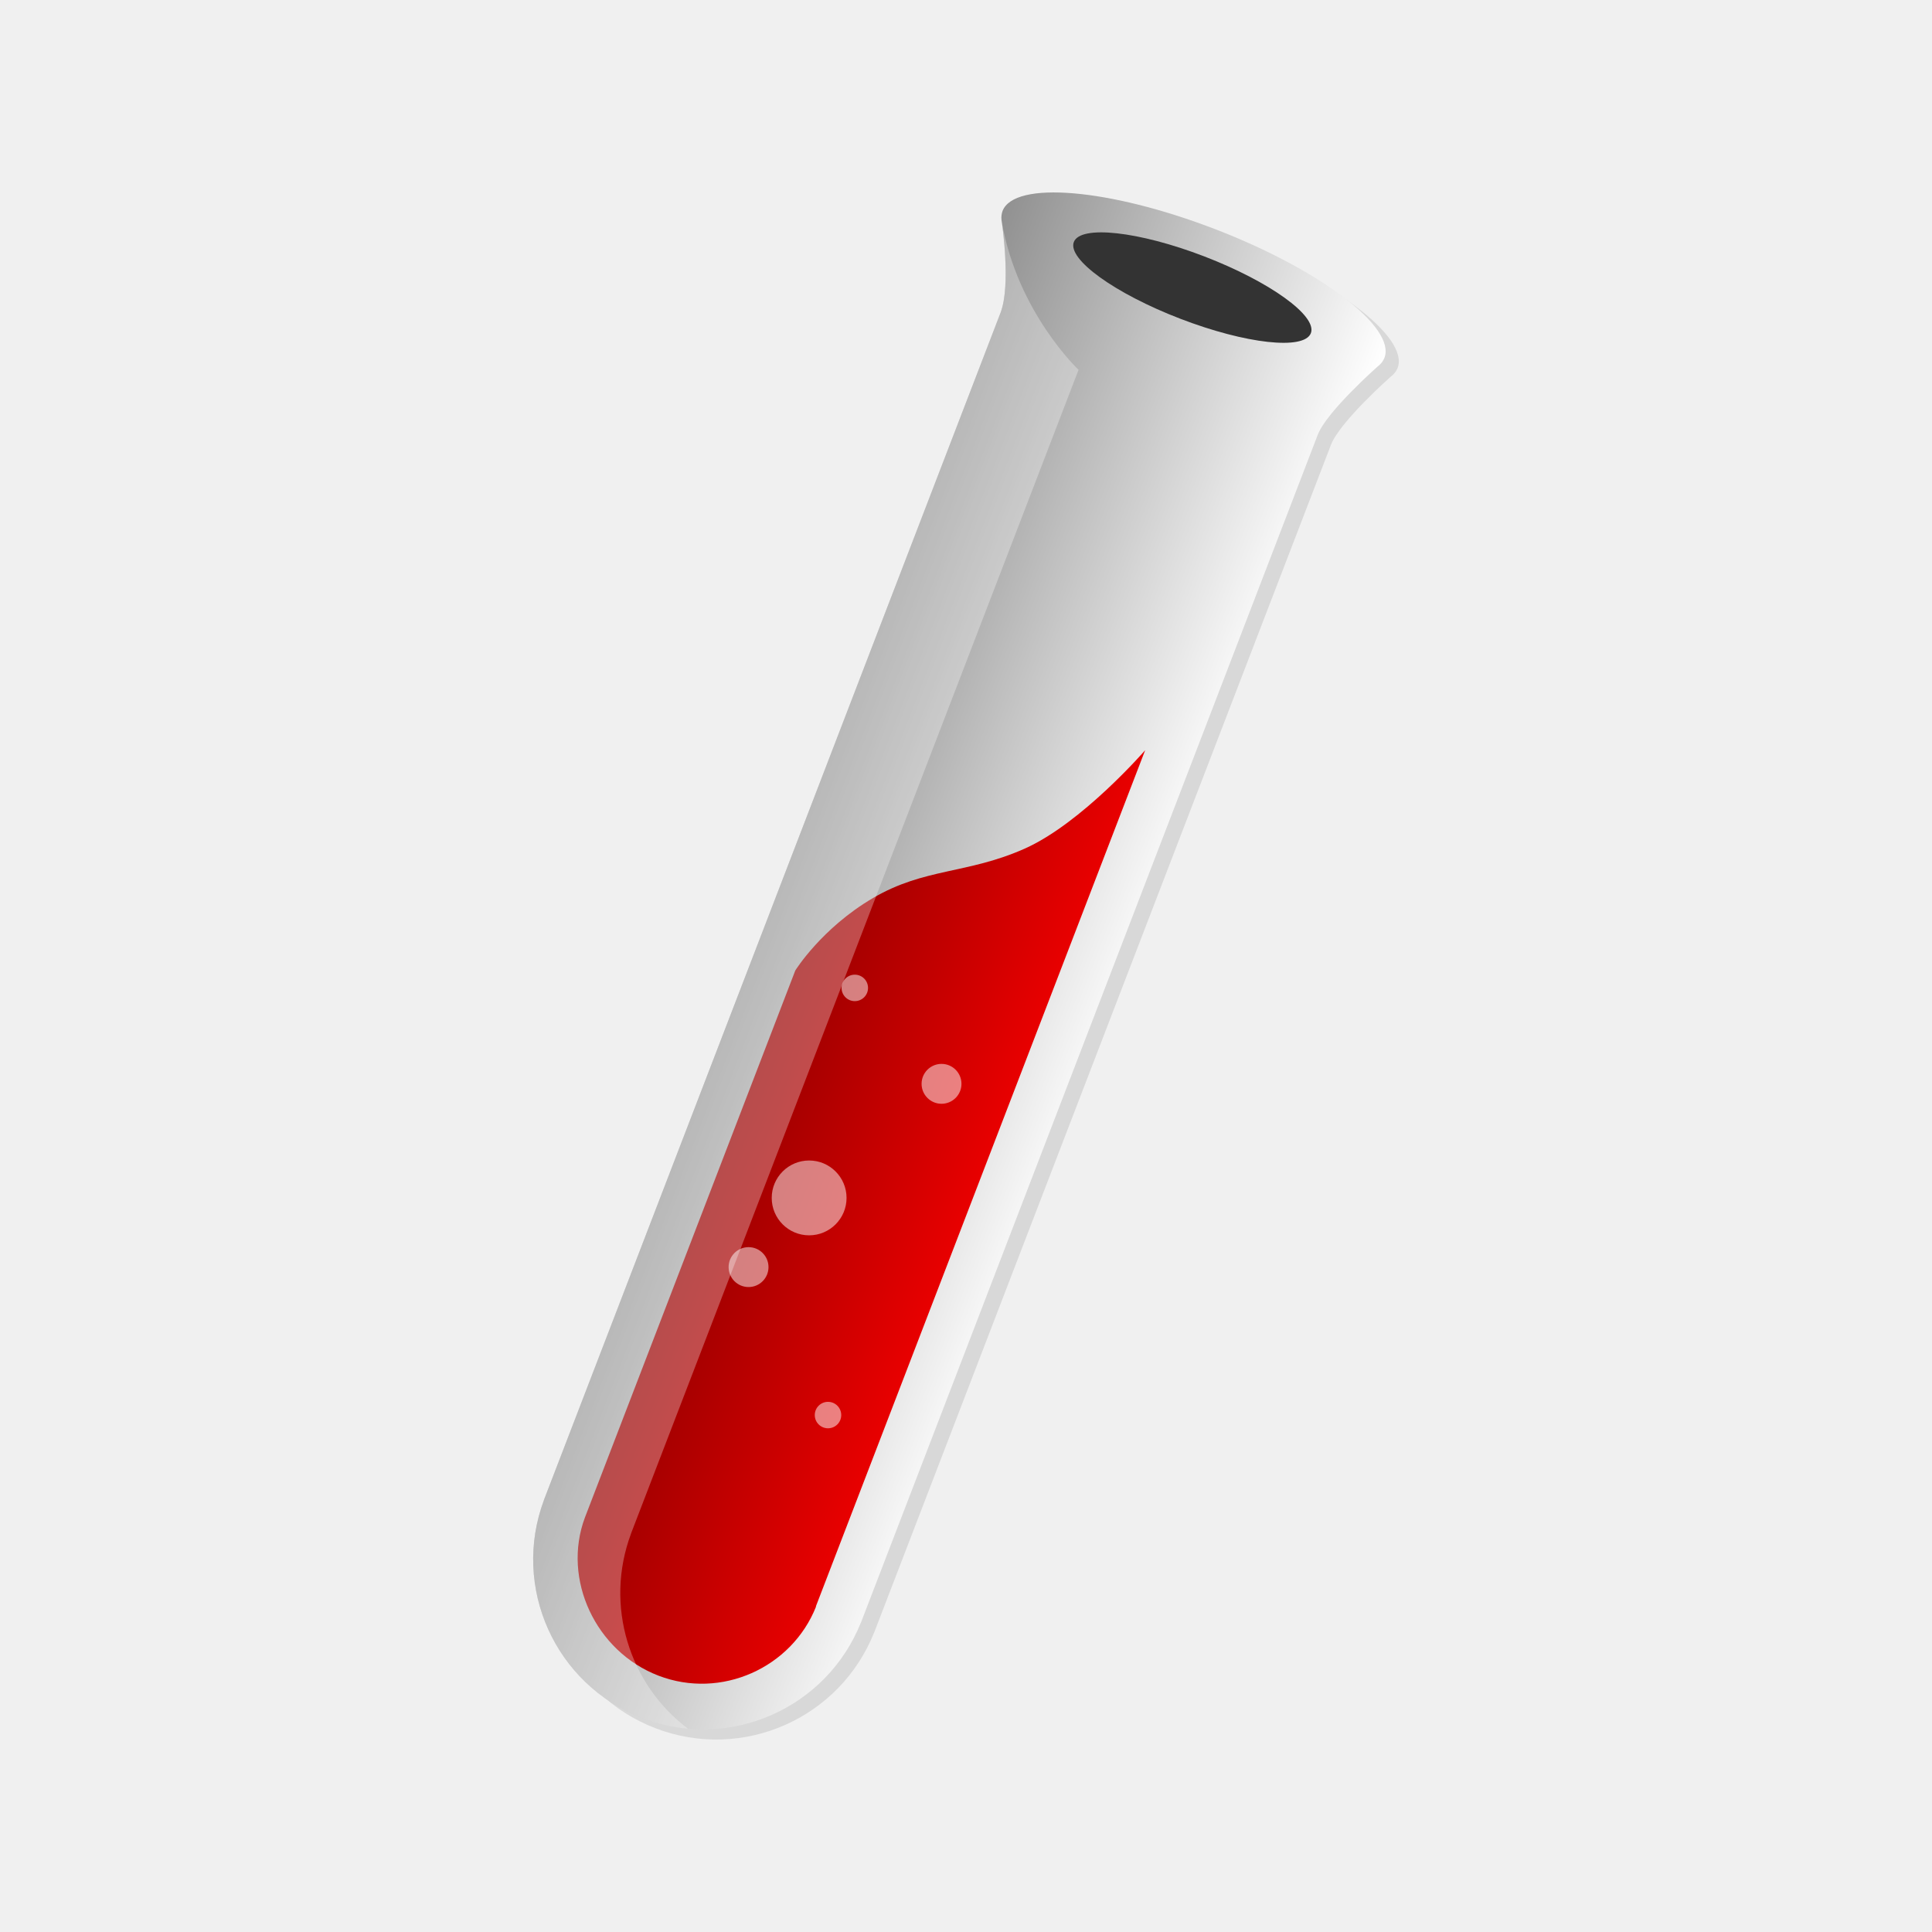
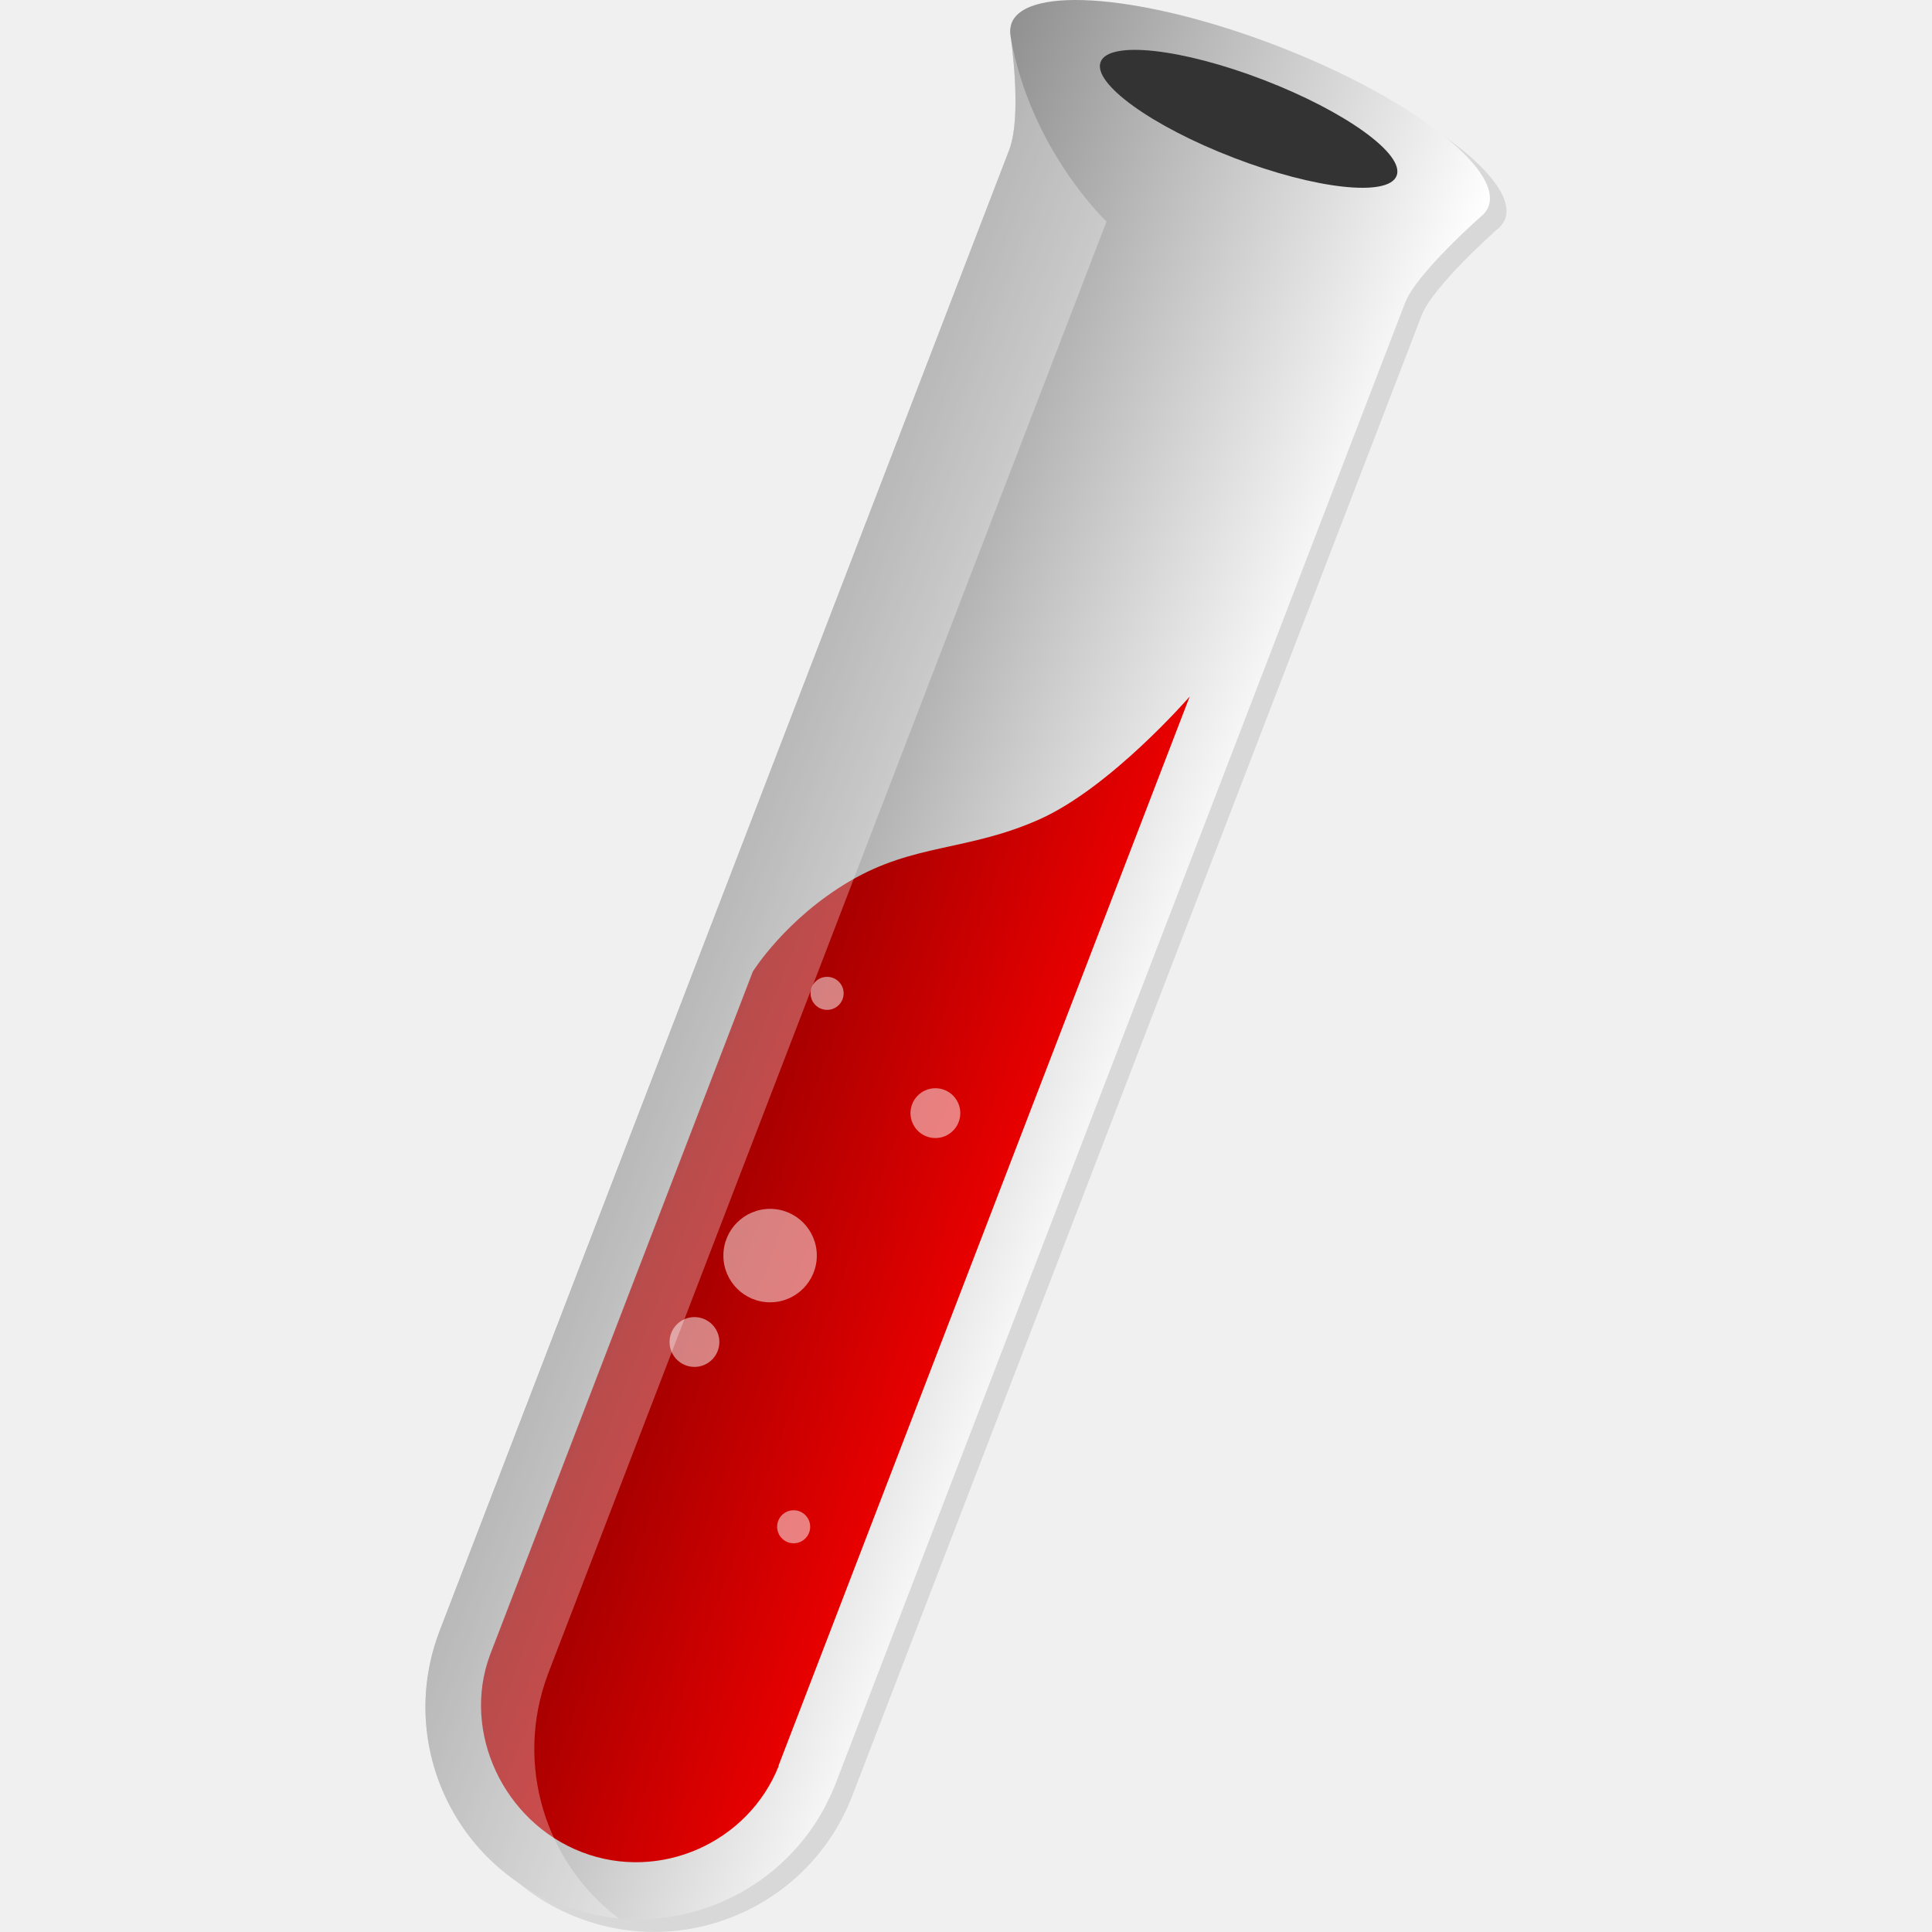
- <svg xmlns="http://www.w3.org/2000/svg" version="1.1" x="0px" y="0px" width="512px" height="512px" viewBox="0 0 512 512" enable-background="new 0 0 512 512" xml:space="preserve" id="svg15">
-   <defs id="defs15" />
-   <g id="logo-bg-light" display="inline">
-     <g id="test-tube_1_" display="inline">
-       <path id="shadow_1_" opacity="0.1" d="m 269.02,59.151 c -0.184,0.737 -0.188,1.529 -0.033,2.365 0,0 2.507,16.642 -0.339,24.048 l -121.005,314.633 0.009,0.004 c -8.636,23.11 2.937,48.911 26.014,57.787 23.077,8.875 48.955,-2.524 58.03,-25.464 l 0.011,0.005 121.005,-314.634 c 2.366,-6.155 15.86,-18.079 15.86,-18.079 0.677,-0.516 1.202,-1.108 1.56,-1.778 l 0.059,-0.122 c 0.065,-0.132 0.141,-0.258 0.193,-0.395 3.12,-8.113 -17.005,-23.405 -44.952,-34.152 -27.948,-10.748 -53.133,-12.884 -56.253,-4.771 -0.053,0.137 -0.083,0.281 -0.122,0.422 z" />
-       <linearGradient id="tube_4_" gradientUnits="userSpaceOnUse" x1="206.458" y1="215.263" x2="283.129" y2="291.934" gradientTransform="matrix(0.9138,-0.4062,0.4062,0.9138,-80.6459,125.703)">
-         <stop offset="0" style="stop-color:#919191" id="stop8" />
-         <stop offset="1" style="stop-color:#FFFFFF" id="stop9" />
+ <svg xmlns="http://www.w3.org/2000/svg" width="128" height="128" enable-background="new 0 0 512 512" version="1.1" viewBox="0 0 128 128" xml:space="preserve">
+   <g id="logo-bg-light" transform="matrix(.31219 0 0 .31219 -15.922 -15.922)">
+     <g id="test-tube_1_">
+       <path id="shadow_1_" d="m269.02 59.151c-0.184 0.737-0.188 1.529-0.033 2.365 0 0 2.507 16.642-0.339 24.048l-121 314.63 9e-3 4e-3c-8.636 23.11 2.937 48.911 26.014 57.787 23.077 8.875 48.955-2.524 58.03-25.464l0.011 5e-3 121-314.63c2.366-6.155 15.86-18.079 15.86-18.079 0.677-0.516 1.202-1.108 1.56-1.778l0.059-0.122c0.065-0.132 0.141-0.258 0.193-0.395 3.12-8.113-17.005-23.405-44.952-34.152-27.948-10.748-53.133-12.884-56.253-4.771-0.053 0.137-0.083 0.281-0.122 0.422z" opacity=".1" />
+       <linearGradient id="tube_4_" x1="206.46" x2="283.13" y1="215.26" y2="291.93" gradientTransform="matrix(.9138 -.4062 .4062 .9138 -80.646 125.7)" gradientUnits="userSpaceOnUse">
+         <stop stop-color="#919191" offset="0" />
+         <stop stop-color="#fff" offset="1" />
      </linearGradient>
-       <path id="tube_1_" fill="url(#tube_4_)" d="m 265.523,56.477 c -0.185,0.737 -0.19,1.529 -0.033,2.365 0,0 2.508,16.642 -0.34,24.048 l -121.006,314.632 0.011,0.004 c -8.635,23.11 2.937,48.911 26.014,57.787 23.075,8.875 48.955,-2.524 58.03,-25.464 l 0.011,0.005 121.005,-314.634 c 2.365,-6.155 15.86,-18.079 15.86,-18.079 0.677,-0.516 1.202,-1.107 1.56,-1.778 l 0.058,-0.122 c 0.065,-0.131 0.141,-0.258 0.193,-0.395 3.12,-8.113 -17.005,-23.404 -44.951,-34.152 -27.948,-10.748 -53.133,-12.884 -56.253,-4.771 -0.053,0.137 -0.083,0.281 -0.122,0.422 z" />
-       <linearGradient id="liquid_3_" gradientUnits="userSpaceOnUse" x1="177.629" y1="273.752" x2="224.046" y2="320.169" gradientTransform="matrix(0.9138,-0.4062,0.4062,0.9138,-80.6459,125.703)">
-         <stop offset="0" style="stop-color:#990000" id="stop10" />
-         <stop offset="1" style="stop-color:#E80000" id="stop11" />
+       <path id="tube_1_" d="m265.52 56.477c-0.185 0.737-0.19 1.529-0.033 2.365 0 0 2.508 16.642-0.34 24.048l-121.01 314.63 0.011 4e-3c-8.635 23.11 2.937 48.911 26.014 57.787 23.075 8.875 48.955-2.524 58.03-25.464l0.011 5e-3 121-314.63c2.365-6.155 15.86-18.079 15.86-18.079 0.677-0.516 1.202-1.107 1.56-1.778l0.058-0.122c0.065-0.131 0.141-0.258 0.193-0.395 3.12-8.113-17.005-23.404-44.951-34.152-27.948-10.748-53.133-12.884-56.253-4.771-0.053 0.137-0.083 0.281-0.122 0.422z" fill="url(#tube_4_)" />
+       <linearGradient id="liquid_3_" x1="177.63" x2="224.05" y1="273.75" y2="320.17" gradientTransform="matrix(.9138 -.4062 .4062 .9138 -80.646 125.7)" gradientUnits="userSpaceOnUse">
+         <stop stop-color="#900" offset="0" />
+         <stop stop-color="#E80000" offset="1" />
      </linearGradient>
-       <path id="liquid_1_" fill="url(#liquid_3_)" d="m 303.48,198.814 -87.262,226.896 0.057,0.021 c -6.436,16.262 -25.166,24.723 -41.781,18.333 -16.615,-6.39 -25.608,-25.512 -19.488,-41.897 v 0 l 55.758,-144.982 c 0,0 6.964,-11.233 20.637,-19.225 13.673,-7.991 24.949,-6.305 40.132,-13.053 15.182,-6.748 31.947,-26.093 31.947,-26.093 z" />
-       <ellipse id="top_1_" transform="matrix(0.9334,0.359,-0.359,0.9334,48.4129,-108.3439)" fill="#333333" cx="315.97" cy="76.201" rx="33.648" ry="8.85" />
-       <path id="side-reflection_1_" opacity="0.3" fill="#ffffff" d="m 265.489,58.841 c 0,0 2.471,16.737 -0.34,24.048 l -121.005,314.633 0.011,0.004 c -8.635,23.11 2.937,48.911 26.014,57.787 4.005,1.54 8.092,2.455 12.164,2.822 -15.556,-11.702 -22.23,-32.632 -15.093,-51.73 l -0.011,-0.004 118.604,-308.392 c 0,0 -16.144,-15.159 -20.344,-39.168 z" />
-       <g id="bubbles_1_">
-         <circle opacity="0.5" fill="#ffffff" cx="226.531" cy="261.806" r="3.506" id="circle11" />
-         <circle opacity="0.5" fill="#ffffff" cx="249.514" cy="287.227" r="5.285" id="circle12" />
-         <circle opacity="0.5" fill="#ffffff" cx="214.429" cy="317.459" r="9.915" id="circle13" />
-         <circle opacity="0.5" fill="#ffffff" cx="198.375" cy="335.795" r="5.286" id="circle14" />
-         <circle opacity="0.5" fill="#ffffff" cx="219.43" cy="375.008" r="3.506" id="circle15" />
+       <path id="liquid_1_" d="m303.48 198.81-87.262 226.9 0.057 0.021c-6.436 16.262-25.166 24.723-41.781 18.333s-25.608-25.512-19.488-41.897l55.758-144.98s6.964-11.233 20.637-19.225c13.673-7.991 24.949-6.305 40.132-13.053 15.182-6.748 31.947-26.093 31.947-26.093z" fill="url(#liquid_3_)" />
+       <ellipse id="top_1_" transform="matrix(.9334 .359 -.359 .9334 48.413 -108.34)" cx="315.97" cy="76.201" rx="33.648" ry="8.85" fill="#333" />
+       <path id="side-reflection_1_" d="m265.49 58.841s2.471 16.737-0.34 24.048l-121 314.63 0.011 4e-3c-8.635 23.11 2.937 48.911 26.014 57.787 4.005 1.54 8.092 2.455 12.164 2.822-15.556-11.702-22.23-32.632-15.093-51.73l-0.011-4e-3 118.6-308.39s-16.144-15.159-20.344-39.168z" fill="#fff" opacity=".3" />
+       <g id="bubbles_1_" fill="#fff">
+         <circle cx="226.53" cy="261.81" r="3.506" opacity=".5" />
+         <circle cx="249.51" cy="287.23" r="5.285" opacity=".5" />
+         <circle cx="214.43" cy="317.46" r="9.915" opacity=".5" />
+         <circle cx="198.38" cy="335.8" r="5.286" opacity=".5" />
+         <circle cx="219.43" cy="375.01" r="3.506" opacity=".5" />
      </g>
    </g>
  </g>
</svg>
